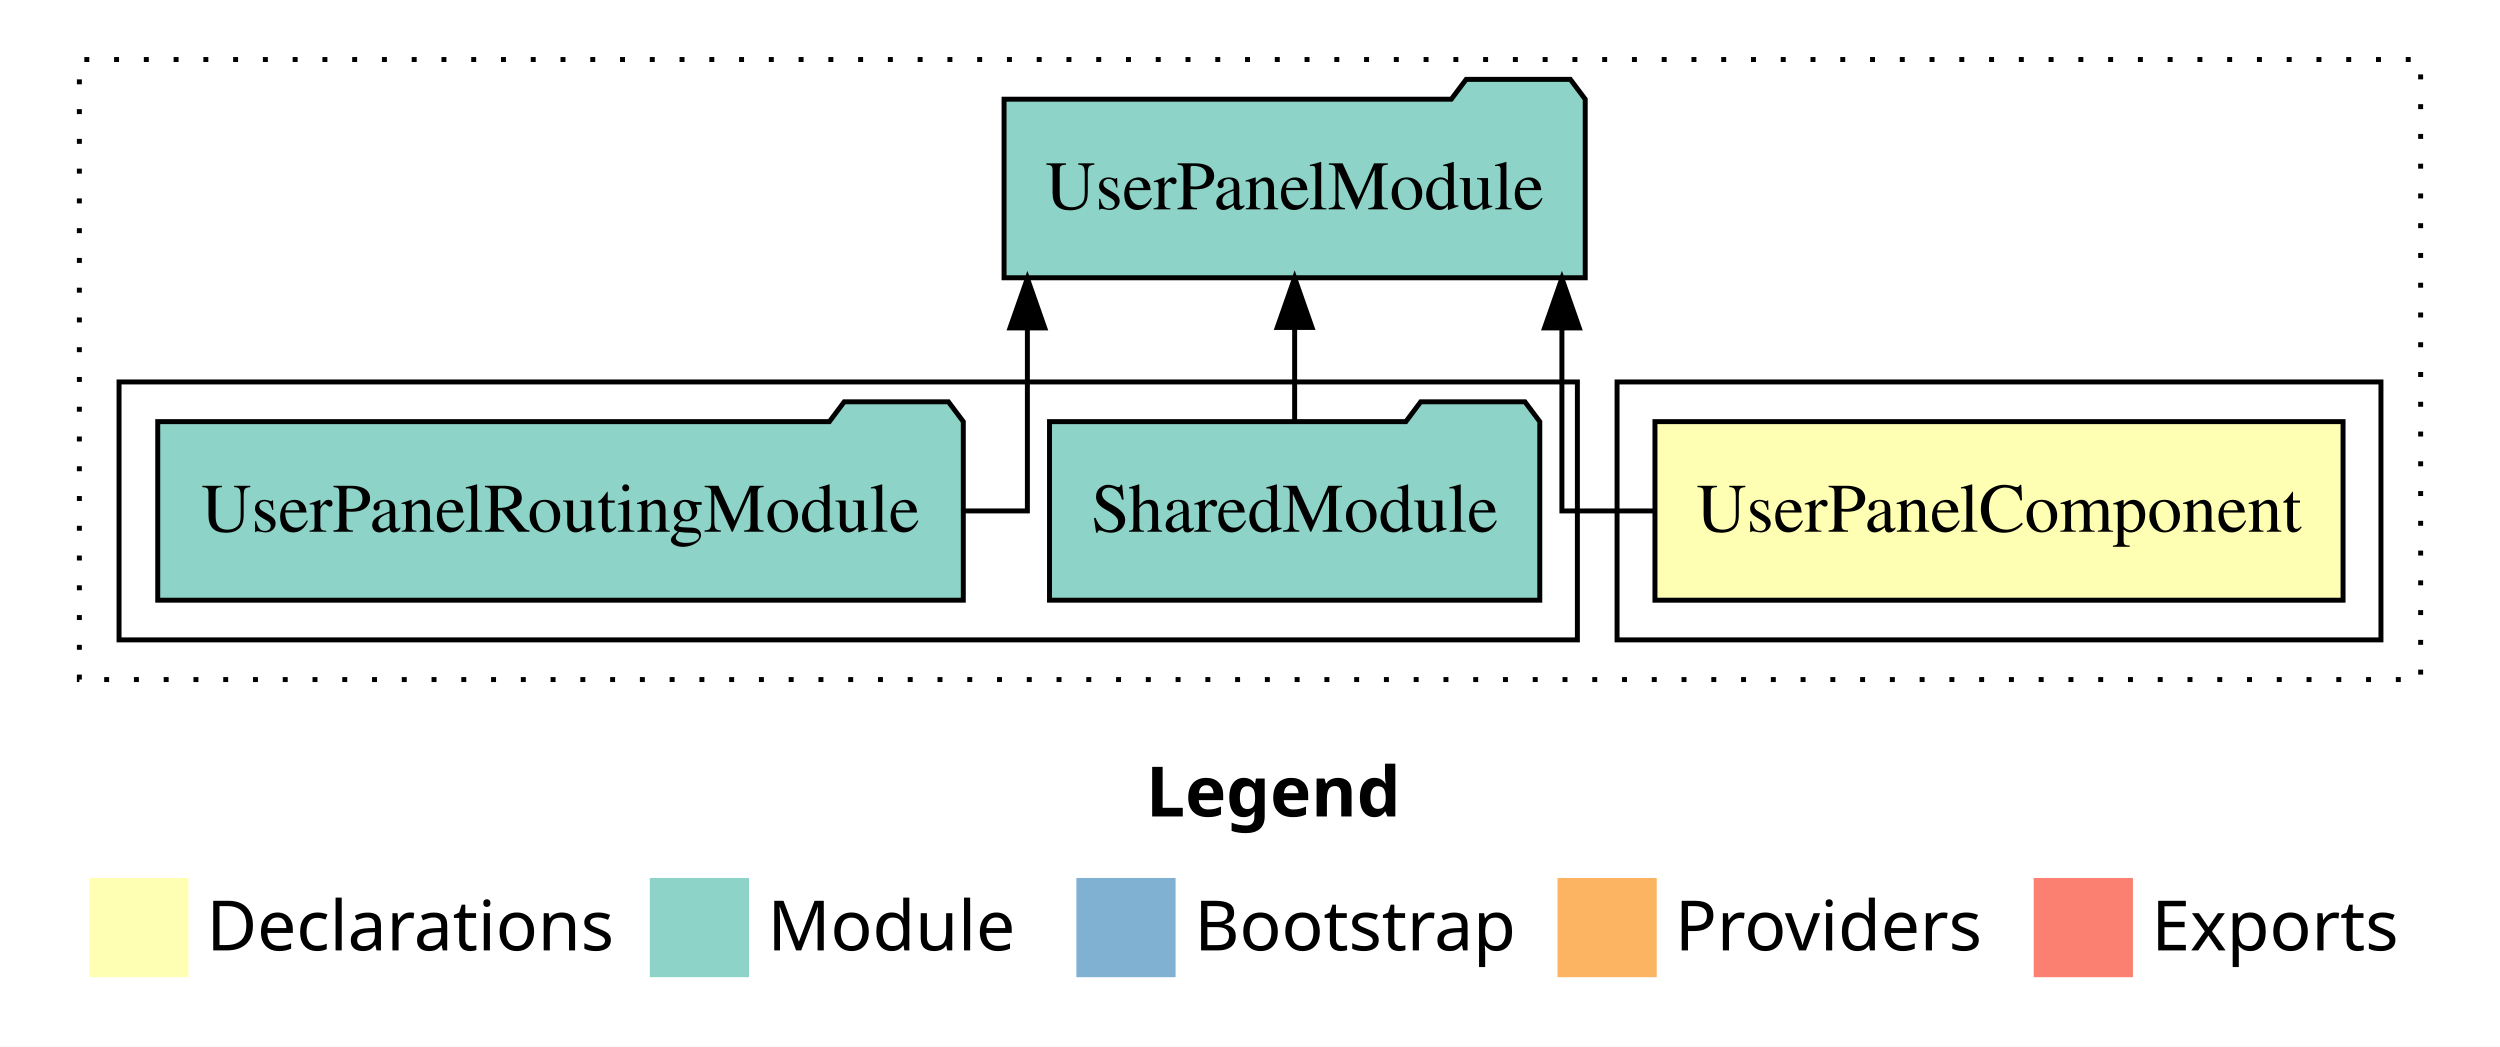
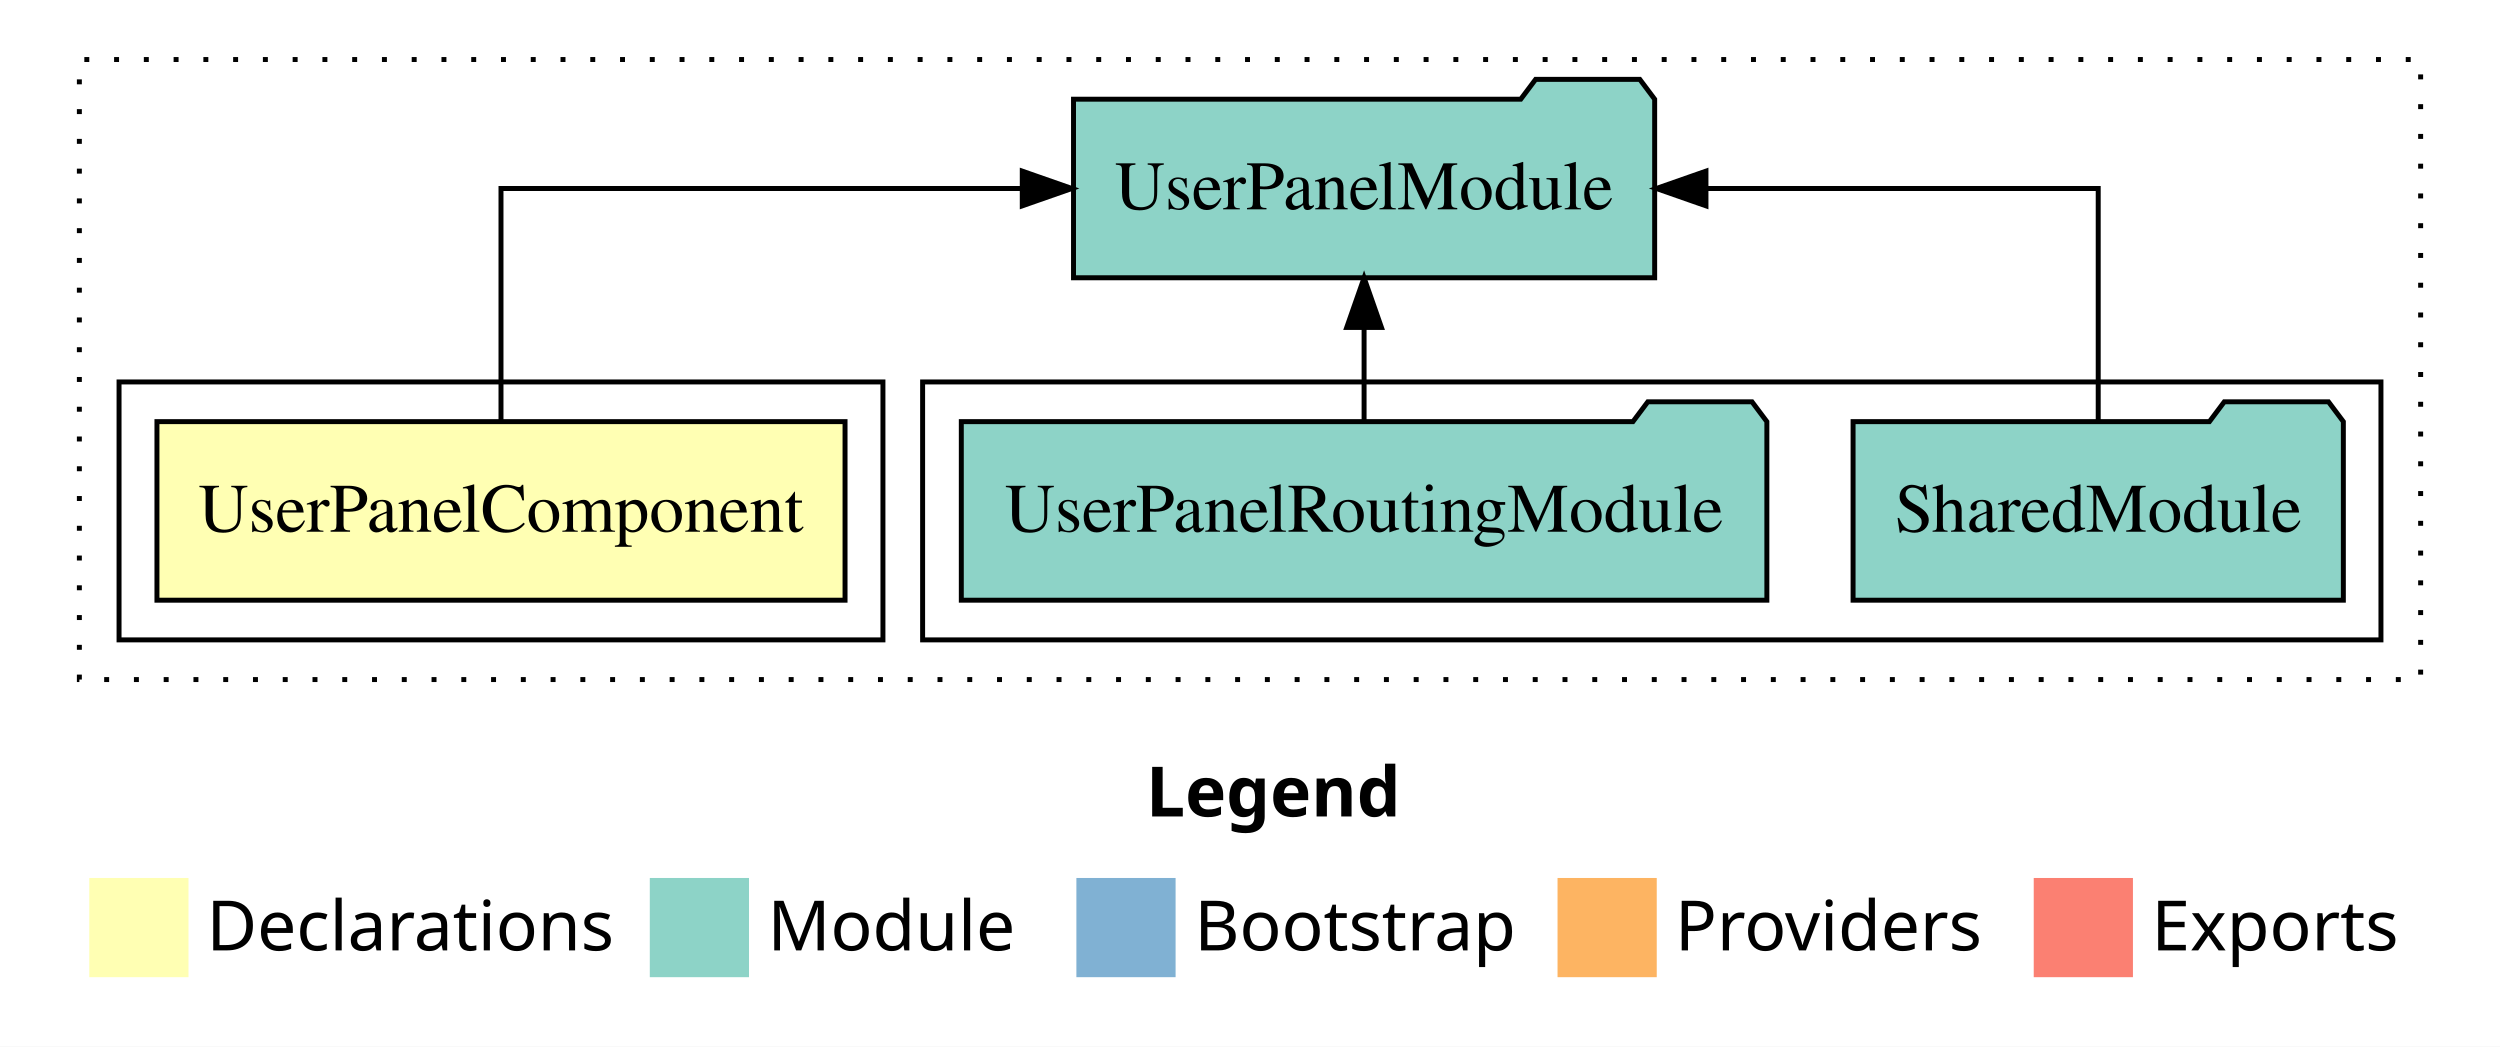
<svg xmlns="http://www.w3.org/2000/svg" width="504pt" height="211pt" viewBox="0.00 0.00 504.00 211.00">
  <g id="graph0" class="graph" transform="scale(1 1) rotate(0) translate(4 207)">
    <polygon fill="white" stroke="transparent" points="-4,4 -4,-207 500,-207 500,4 -4,4" />
    <text text-anchor="start" x="227.01" y="-42.4" font-family="Times-12" font-weight="bold" font-size="14.00">Legend</text>
    <polygon fill="#ffffb3" stroke="transparent" points="14,-10 14,-30 34,-30 34,-10 14,-10" />
    <text text-anchor="start" x="37.63" y="-15.4" font-family="Times-12" font-size="14.00">  Declarations</text>
    <polygon fill="#8dd3c7" stroke="transparent" points="127,-10 127,-30 147,-30 147,-10 127,-10" />
    <text text-anchor="start" x="150.73" y="-15.4" font-family="Times-12" font-size="14.00">  Module</text>
    <polygon fill="#80b1d3" stroke="transparent" points="213,-10 213,-30 233,-30 233,-10 213,-10" />
    <text text-anchor="start" x="236.78" y="-15.4" font-family="Times-12" font-size="14.00">  Bootstrap</text>
    <polygon fill="#fdb462" stroke="transparent" points="310,-10 310,-30 330,-30 330,-10 310,-10" />
    <text text-anchor="start" x="333.67" y="-15.4" font-family="Times-12" font-size="14.00">  Providers</text>
    <polygon fill="#fb8072" stroke="transparent" points="406,-10 406,-30 426,-30 426,-10 406,-10" />
    <text text-anchor="start" x="429.73" y="-15.4" font-family="Times-12" font-size="14.00">  Exports</text>
    <g id="clust1" class="cluster">
      <polygon fill="none" stroke="black" stroke-dasharray="1,5" points="12,-70 12,-195 484,-195 484,-70 12,-70" />
    </g>
+     <g id="clust4" class="cluster">
+       <polygon fill="none" stroke="black" points="182,-78 182,-130 476,-130 476,-78 182,-78" />
+     </g>
    <g id="clust2" class="cluster">
-       <polygon fill="none" stroke="black" points="322,-78 322,-130 476,-130 476,-78 322,-78" />
-     </g>
-     <g id="clust4" class="cluster">
-       <polygon fill="none" stroke="black" points="20,-78 20,-130 314,-130 314,-78 20,-78" />
+       <polygon fill="none" stroke="black" points="20,-78 20,-130 174,-130 174,-78 20,-78" />
    </g>
    <g id="node1" class="node">
-       <polygon fill="#ffffb3" stroke="black" points="468.36,-122 329.64,-122 329.64,-86 468.36,-86 468.36,-122" />
-       <text text-anchor="middle" x="399" y="-99.8" font-family="Times,serif" font-size="14.00">UserPanelComponent</text>
+       <polygon fill="#ffffb3" stroke="black" points="166.36,-122 27.64,-122 27.64,-86 166.36,-86 166.36,-122" />
+       <text text-anchor="middle" x="97" y="-99.8" font-family="Times,serif" font-size="14.00">UserPanelComponent</text>
    </g>
    <g id="node2" class="node">
-       <polygon fill="#8dd3c7" stroke="black" points="315.58,-187 312.58,-191 291.58,-191 288.58,-187 198.42,-187 198.42,-151 315.58,-151 315.58,-187" />
-       <text text-anchor="middle" x="257" y="-164.8" font-family="Times,serif" font-size="14.00">UserPanelModule</text>
+       <polygon fill="#8dd3c7" stroke="black" points="329.58,-187 326.58,-191 305.58,-191 302.58,-187 212.42,-187 212.42,-151 329.58,-151 329.58,-187" />
+       <text text-anchor="middle" x="271" y="-164.8" font-family="Times,serif" font-size="14.00">UserPanelModule</text>
    </g>
    <g id="edge1" class="edge">
-       <path fill="none" stroke="black" d="M329.56,-104C318.64,-104 310.88,-104 310.88,-104 310.88,-104 310.88,-140.89 310.88,-140.89" />
-       <polygon fill="black" stroke="black" points="307.38,-140.89 310.88,-150.89 314.38,-140.89 307.38,-140.89" />
+       <path fill="none" stroke="black" d="M97,-122.11C97,-141.34 97,-169 97,-169 97,-169 202.09,-169 202.09,-169" />
+       <polygon fill="black" stroke="black" points="202.09,-172.5 212.09,-169 202.09,-165.5 202.09,-172.5" />
    </g>
    <g id="node3" class="node">
-       <polygon fill="#8dd3c7" stroke="black" points="306.42,-122 303.42,-126 282.42,-126 279.42,-122 207.58,-122 207.58,-86 306.42,-86 306.42,-122" />
-       <text text-anchor="middle" x="257" y="-99.8" font-family="Times,serif" font-size="14.00">SharedModule</text>
+       <polygon fill="#8dd3c7" stroke="black" points="468.42,-122 465.42,-126 444.42,-126 441.42,-122 369.58,-122 369.58,-86 468.42,-86 468.42,-122" />
+       <text text-anchor="middle" x="419" y="-99.8" font-family="Times,serif" font-size="14.00">SharedModule</text>
    </g>
    <g id="edge2" class="edge">
-       <path fill="none" stroke="black" d="M257,-122.11C257,-122.11 257,-140.99 257,-140.99" />
-       <polygon fill="black" stroke="black" points="253.5,-140.99 257,-150.99 260.5,-140.99 253.5,-140.99" />
+       <path fill="none" stroke="black" d="M419,-122.11C419,-141.34 419,-169 419,-169 419,-169 339.92,-169 339.92,-169" />
+       <polygon fill="black" stroke="black" points="339.92,-165.5 329.92,-169 339.92,-172.5 339.92,-165.5" />
    </g>
    <g id="node4" class="node">
-       <polygon fill="#8dd3c7" stroke="black" points="190.2,-122 187.2,-126 166.2,-126 163.2,-122 27.8,-122 27.8,-86 190.2,-86 190.2,-122" />
-       <text text-anchor="middle" x="109" y="-99.8" font-family="Times,serif" font-size="14.00">UserPanelRoutingModule</text>
+       <polygon fill="#8dd3c7" stroke="black" points="352.2,-122 349.2,-126 328.2,-126 325.2,-122 189.8,-122 189.8,-86 352.2,-86 352.2,-122" />
+       <text text-anchor="middle" x="271" y="-99.8" font-family="Times,serif" font-size="14.00">UserPanelRoutingModule</text>
    </g>
    <g id="edge3" class="edge">
-       <path fill="none" stroke="black" d="M190.43,-104C198.13,-104 203.12,-104 203.12,-104 203.12,-104 203.12,-140.89 203.12,-140.89" />
-       <polygon fill="black" stroke="black" points="199.62,-140.89 203.12,-150.89 206.62,-140.89 199.62,-140.89" />
+       <path fill="none" stroke="black" d="M271,-122.11C271,-122.11 271,-140.99 271,-140.99" />
+       <polygon fill="black" stroke="black" points="267.5,-140.99 271,-150.99 274.5,-140.99 267.5,-140.99" />
    </g>
  </g>
</svg>
